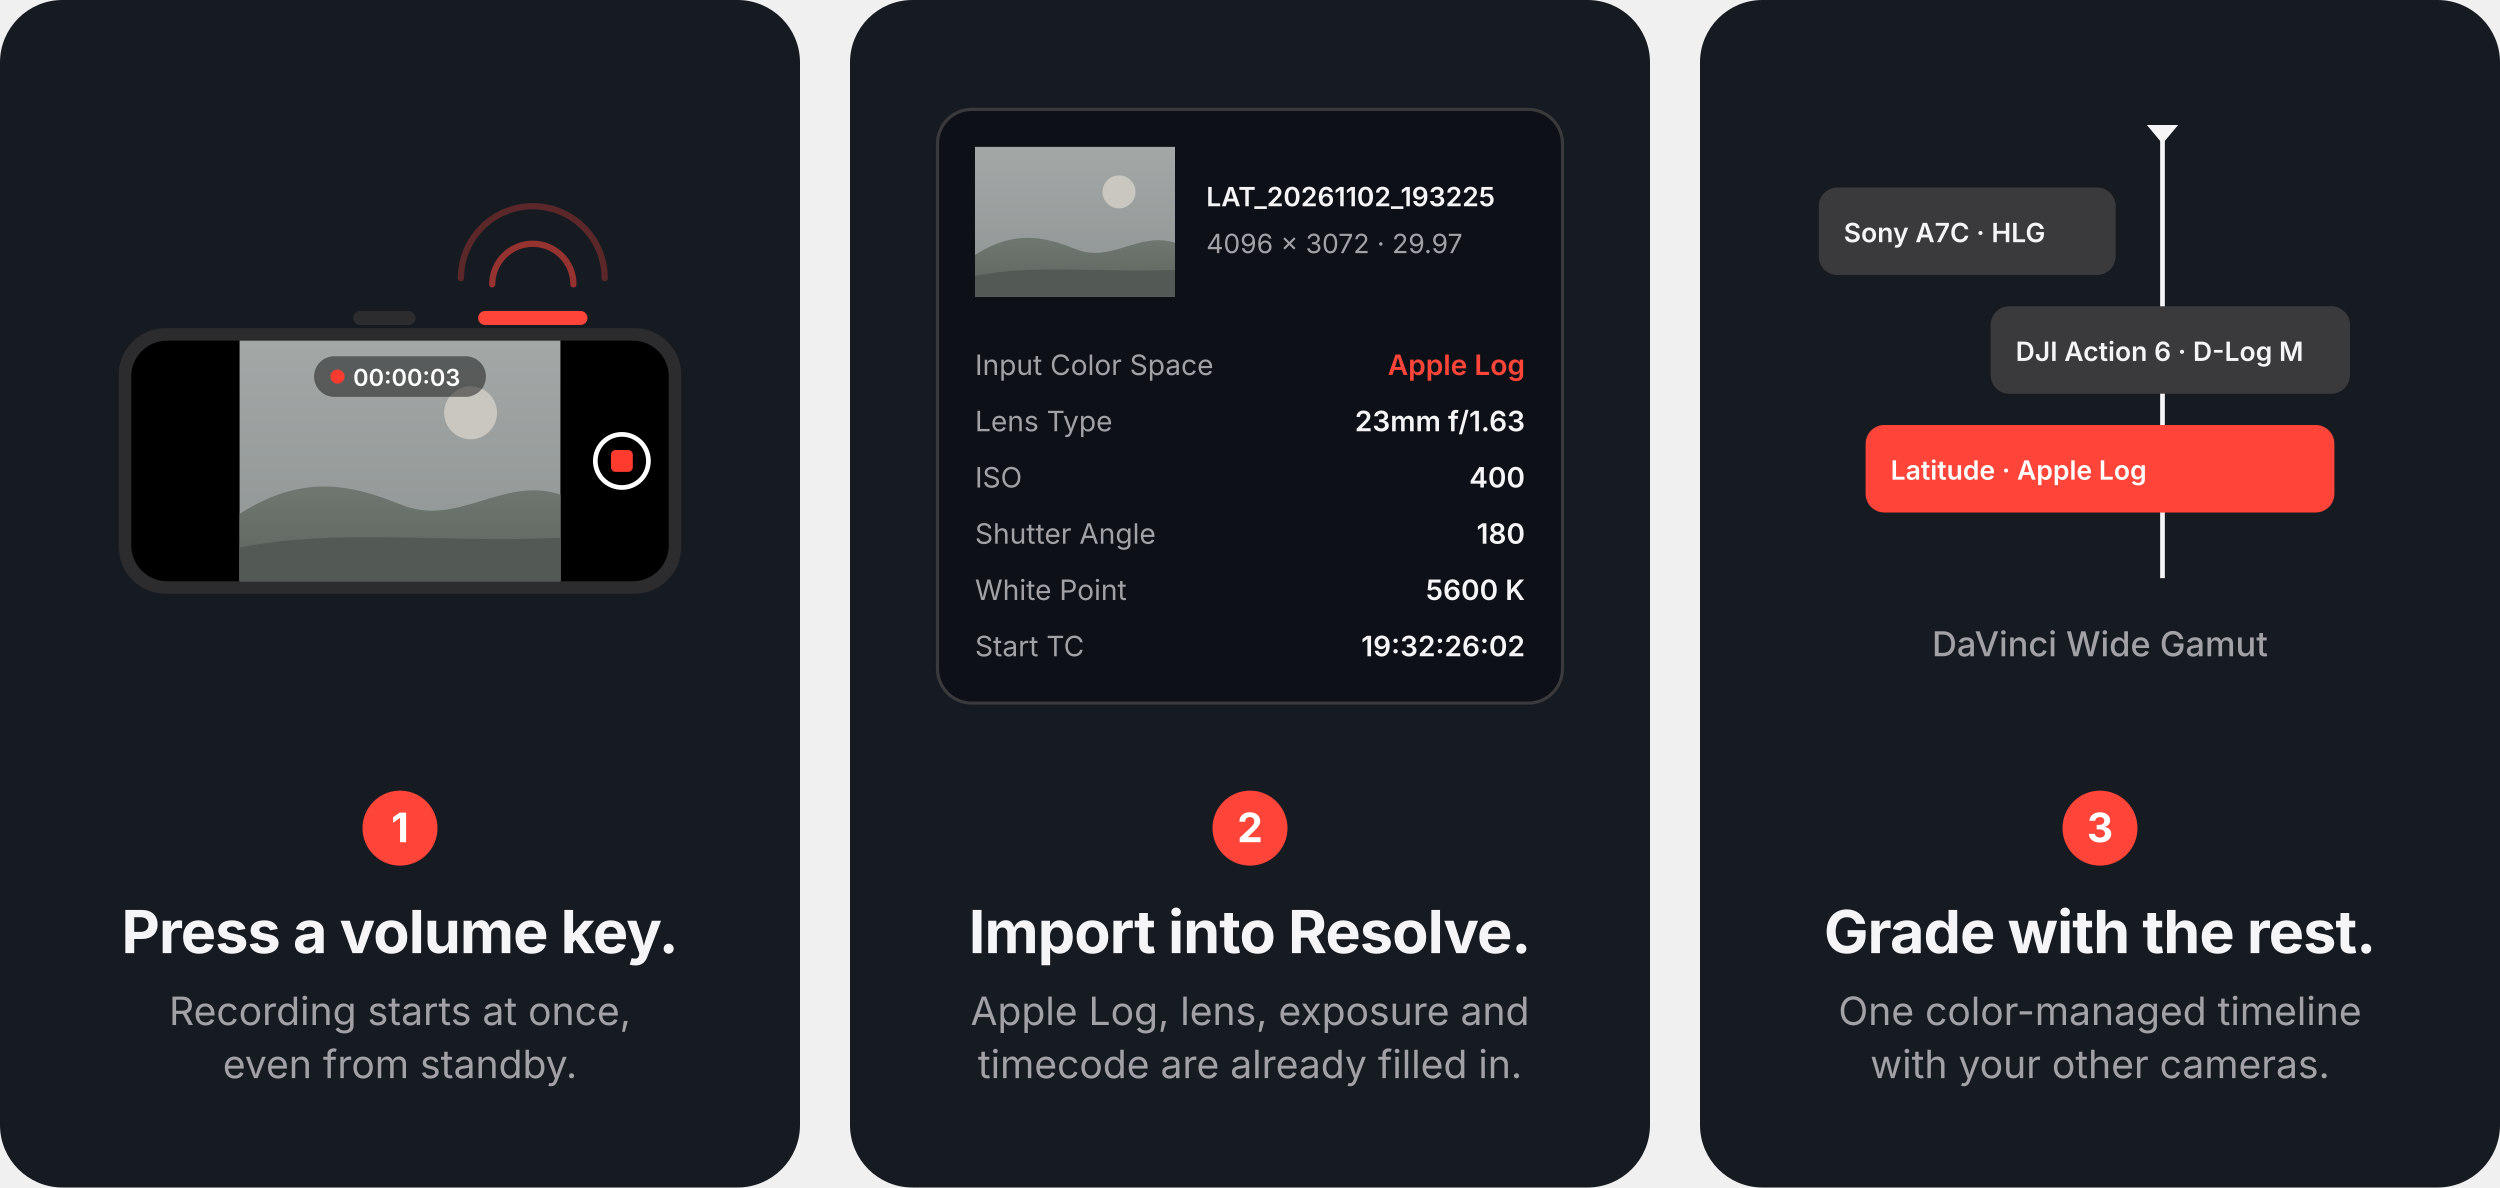
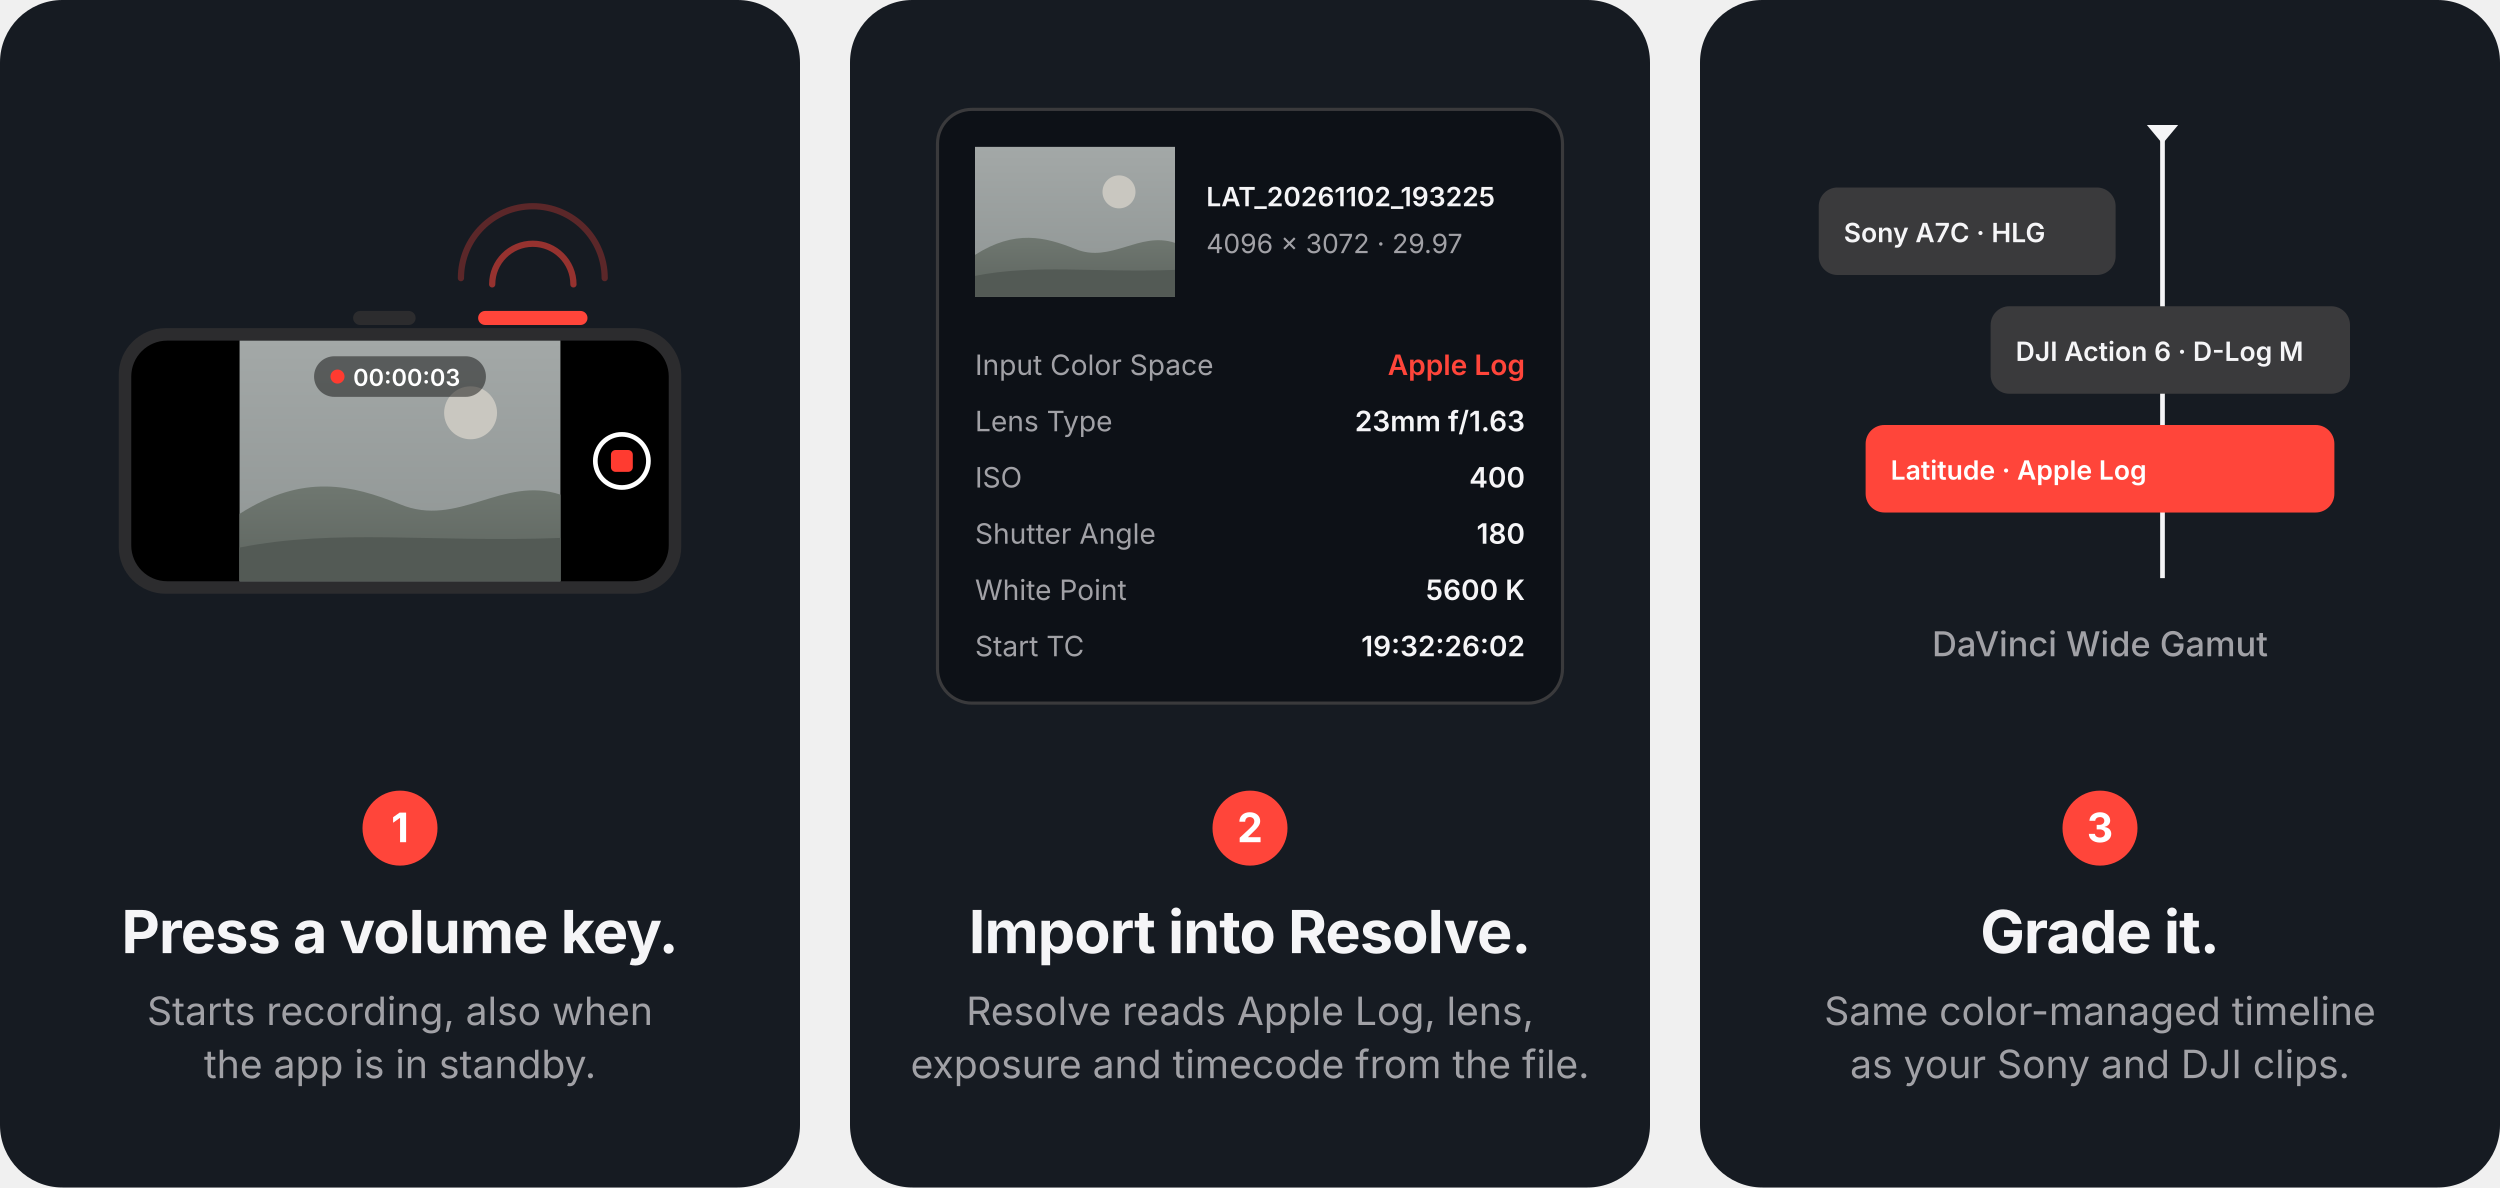
- <svg xmlns="http://www.w3.org/2000/svg" viewBox="0 0 1600 760" width="1600" height="760" role="img" aria-label="How it works: 1. Press a volume key, recording starts at once, even from standby. 2. Import into Resolve, Apple Log, lens, exposure and timecode are already filled in. 3. Grade with the rest, one color-managed timeline with your other cameras.">
+ <svg xmlns="http://www.w3.org/2000/svg" viewBox="0 0 1600 760" width="1600" height="760" role="img" aria-label="1. Press a volume key: starts recording, also when the app is in standby. 2. Import into Resolve: Resolve reads Apple Log, lens, exposure and timecode from the file. 3. Grade it: same color-managed timeline as your Sony and DJI clips.">
  <style>text{font-family:-apple-system, BlinkMacSystemFont, 'SF Pro Display', 'SF Pro Text', 'Helvetica Neue', 'Segoe UI', Inter, Arial, sans-serif}</style>
  <rect x="0" y="0" width="512" height="760" rx="40" fill="#161b22" />
  <circle cx="256" cy="530" r="24" fill="#ff453a" />
  <text x="256.0" y="539.0" font-size="26" font-weight="700" fill="#fff" text-anchor="middle" letter-spacing="0">1</text>
  <text x="256.0" y="610.0" font-size="38" font-weight="700" fill="#f5f5f7" text-anchor="middle" letter-spacing="-0.6">Press a volume key.</text>
-   <text x="256.0" y="656.0" font-size="25" font-weight="400" fill="#a1a1a6" text-anchor="middle" letter-spacing="0">Recording starts at once,</text>
-   <text x="256.0" y="690.0" font-size="25" font-weight="400" fill="#a1a1a6" text-anchor="middle" letter-spacing="0">even from standby.</text>
+   <text x="256.0" y="656.0" font-size="25" font-weight="400" fill="#a1a1a6" text-anchor="middle" letter-spacing="0">Starts recording, also when</text>
+   <text x="256.0" y="690.0" font-size="25" font-weight="400" fill="#a1a1a6" text-anchor="middle" letter-spacing="0">the app is in standby.</text>
  <rect x="544" y="0" width="512" height="760" rx="40" fill="#161b22" />
  <circle cx="800" cy="530" r="24" fill="#ff453a" />
  <text x="800.0" y="539.0" font-size="26" font-weight="700" fill="#fff" text-anchor="middle" letter-spacing="0">2</text>
  <text x="800.0" y="610.0" font-size="38" font-weight="700" fill="#f5f5f7" text-anchor="middle" letter-spacing="-0.6">Import into Resolve.</text>
-   <text x="800.0" y="656.0" font-size="25" font-weight="400" fill="#a1a1a6" text-anchor="middle" letter-spacing="0">Apple Log, lens, exposure and</text>
-   <text x="800.0" y="690.0" font-size="25" font-weight="400" fill="#a1a1a6" text-anchor="middle" letter-spacing="0">timecode are already filled in.</text>
+   <text x="800.0" y="656.0" font-size="25" font-weight="400" fill="#a1a1a6" text-anchor="middle" letter-spacing="0">Resolve reads Apple Log, lens,</text>
+   <text x="800.0" y="690.0" font-size="25" font-weight="400" fill="#a1a1a6" text-anchor="middle" letter-spacing="0">exposure and timecode from the file.</text>
  <rect x="1088" y="0" width="512" height="760" rx="40" fill="#161b22" />
  <circle cx="1344" cy="530" r="24" fill="#ff453a" />
  <text x="1344.0" y="539.0" font-size="26" font-weight="700" fill="#fff" text-anchor="middle" letter-spacing="0">3</text>
-   <text x="1344.0" y="610.0" font-size="38" font-weight="700" fill="#f5f5f7" text-anchor="middle" letter-spacing="-0.6">Grade with the rest.</text>
-   <text x="1344.0" y="656.0" font-size="25" font-weight="400" fill="#a1a1a6" text-anchor="middle" letter-spacing="0">One color-managed timeline</text>
-   <text x="1344.0" y="690.0" font-size="25" font-weight="400" fill="#a1a1a6" text-anchor="middle" letter-spacing="0">with your other cameras.</text>
+   <text x="1344.0" y="610.0" font-size="38" font-weight="700" fill="#f5f5f7" text-anchor="middle" letter-spacing="-0.6">Grade it.</text>
+   <text x="1344.0" y="656.0" font-size="25" font-weight="400" fill="#a1a1a6" text-anchor="middle" letter-spacing="0">Same color-managed timeline</text>
+   <text x="1344.0" y="690.0" font-size="25" font-weight="400" fill="#a1a1a6" text-anchor="middle" letter-spacing="0">as your Sony and DJI clips.</text>
  <rect x="76" y="210" width="360" height="170" rx="30" fill="#2c2c2e" />
  <rect x="306" y="199" width="70" height="9" rx="4.5" fill="#ff453a" />
  <rect x="226" y="199" width="40" height="9" rx="4.5" fill="#2c2c2e" />
  <path d="M315 182 A26 26 0 0 1 367 182" fill="none" stroke="#ff453a" stroke-opacity="0.55" stroke-width="4" stroke-linecap="round" />
  <path d="M295 178 A46 46 0 0 1 387 178" fill="none" stroke="#ff453a" stroke-opacity="0.3" stroke-width="4" stroke-linecap="round" />
  <rect x="84" y="218" width="344" height="154" rx="23" fill="#000" />
  <defs>
    <linearGradient id="skys" x1="0" y1="0" x2="0" y2="1">
      <stop offset="0" stop-color="#a3a8a7" />
      <stop offset="1" stop-color="#8e9493" />
    </linearGradient>
    <linearGradient id="hills" x1="0" y1="0" x2="0" y2="1">
      <stop offset="0" stop-color="#6f7770" />
      <stop offset="1" stop-color="#5d645f" />
    </linearGradient>
    <clipPath id="imgs">
      <rect x="153.333" y="218" width="205.333" height="154" />
    </clipPath>
  </defs>
  <g clip-path="url(#imgs)">
    <rect x="153.333" y="218" width="205.333" height="154" fill="url(#skys)" />
    <circle cx="301.173" cy="264.2" r="16.94" fill="#c9c7c0" />
    <path d="M153.333 328.88 C194.4 302.7 225.2 310.4 256.0 322.72 C292.96 338.12 321.707 304.24 358.667 316.56 L358.667 372 L153.333 372 Z" fill="url(#hills)" />
    <path d="M153.333 350.44 C214.933 338.12 276.533 347.36 358.667 344.28 L358.667 372 L153.333 372 Z" fill="#535a55" />
  </g>
  <rect x="201" y="228" width="110" height="26" rx="13" fill="#000" fill-opacity=".45" />
  <circle cx="216" cy="241" r="4.5" fill="#ff3b30" />
  <text x="226.0" y="247.0" font-size="15" font-weight="600" fill="#fff" text-anchor="start" letter-spacing="0">00:00:03</text>
  <circle cx="398" cy="295.0" r="17" fill="none" stroke="#fff" stroke-width="3" />
  <rect x="391" y="288.0" width="14" height="14" rx="3" fill="#ff3b30" />
  <rect x="600" y="70" width="400" height="380" rx="22" fill="#0d1117" stroke="#3a3a3c" stroke-width="2" />
  <defs>
    <linearGradient id="skym" x1="0" y1="0" x2="0" y2="1">
      <stop offset="0" stop-color="#a3a8a7" />
      <stop offset="1" stop-color="#8e9493" />
    </linearGradient>
    <linearGradient id="hillm" x1="0" y1="0" x2="0" y2="1">
      <stop offset="0" stop-color="#6f7770" />
      <stop offset="1" stop-color="#5d645f" />
    </linearGradient>
    <clipPath id="imgm">
      <rect x="624" y="94" width="128" height="96" />
    </clipPath>
  </defs>
  <g clip-path="url(#imgm)">
    <rect x="624" y="94" width="128" height="96" fill="url(#skym)" />
    <circle cx="716.16" cy="122.8" r="10.56" fill="#c9c7c0" />
    <path d="M624 163.12 C649.6 146.8 668.8 151.6 688.0 159.28 C711.04 168.88 728.96 147.76 752 155.44 L752 190 L624 190 Z" fill="url(#hillm)" />
    <path d="M624 176.56 C662.4 168.88 700.8 174.64 752 172.72 L752 190 L624 190 Z" fill="#535a55" />
  </g>
  <text x="772.0" y="132.0" font-size="17" font-weight="600" fill="#f5f5f7" text-anchor="start" letter-spacing="0">LAT_20261102_193225</text>
  <text x="772.0" y="162.0" font-size="17" font-weight="400" fill="#a1a1a6" text-anchor="start" letter-spacing="0">4096 × 3072 · 29.97</text>
  <text x="624.0" y="240.0" font-size="18" font-weight="400" fill="#a1a1a6" text-anchor="start" letter-spacing="0">Input Color Space</text>
  <text x="976.0" y="240.0" font-size="18" font-weight="600" fill="#ff453a" text-anchor="end" letter-spacing="0">Apple Log</text>
  <text x="624.0" y="276.0" font-size="18" font-weight="400" fill="#a1a1a6" text-anchor="start" letter-spacing="0">Lens Type</text>
  <text x="976.0" y="276.0" font-size="18" font-weight="600" fill="#f5f5f7" text-anchor="end" letter-spacing="0">23mm f/1.63</text>
  <text x="624.0" y="312.0" font-size="18" font-weight="400" fill="#a1a1a6" text-anchor="start" letter-spacing="0">ISO</text>
  <text x="976.0" y="312.0" font-size="18" font-weight="600" fill="#f5f5f7" text-anchor="end" letter-spacing="0">400</text>
  <text x="624.0" y="348.0" font-size="18" font-weight="400" fill="#a1a1a6" text-anchor="start" letter-spacing="0">Shutter Angle</text>
  <text x="976.0" y="348.0" font-size="18" font-weight="600" fill="#f5f5f7" text-anchor="end" letter-spacing="0">180</text>
  <text x="624.0" y="384.0" font-size="18" font-weight="400" fill="#a1a1a6" text-anchor="start" letter-spacing="0">White Point</text>
  <text x="976.0" y="384.0" font-size="18" font-weight="600" fill="#f5f5f7" text-anchor="end" letter-spacing="0">5600 K</text>
  <text x="624.0" y="420.0" font-size="18" font-weight="400" fill="#a1a1a6" text-anchor="start" letter-spacing="0">Start TC</text>
  <text x="976.0" y="420.0" font-size="18" font-weight="600" fill="#f5f5f7" text-anchor="end" letter-spacing="0">19:32:26:02</text>
  <line x1="1384" y1="90" x2="1384" y2="370" stroke="#f5f5f7" stroke-width="3" />
  <path d="M1374 80 h20 l-10 12 z" fill="#f5f5f7" />
  <rect x="1164" y="120" width="190" height="56" rx="12" fill="#3a3a3c" />
  <text x="1180.0" y="155.0" font-size="17" font-weight="600" fill="#f5f5f7" text-anchor="start" letter-spacing="0">Sony A7C · HLG</text>
  <rect x="1274" y="196" width="230" height="56" rx="12" fill="#3a3a3c" />
  <text x="1290.0" y="231.0" font-size="17" font-weight="600" fill="#f5f5f7" text-anchor="start" letter-spacing="0">DJI Action 6 · D-Log M</text>
  <rect x="1194" y="272" width="300" height="56" rx="12" fill="#ff453a" />
  <text x="1210.0" y="307.0" font-size="17" font-weight="600" fill="#fff" text-anchor="start" letter-spacing="0">Latitude · Apple Log</text>
  <text x="1344.0" y="420.0" font-size="22" font-weight="500" fill="#a1a1a6" text-anchor="middle" letter-spacing="0">DaVinci Wide Gamut</text>
</svg>
